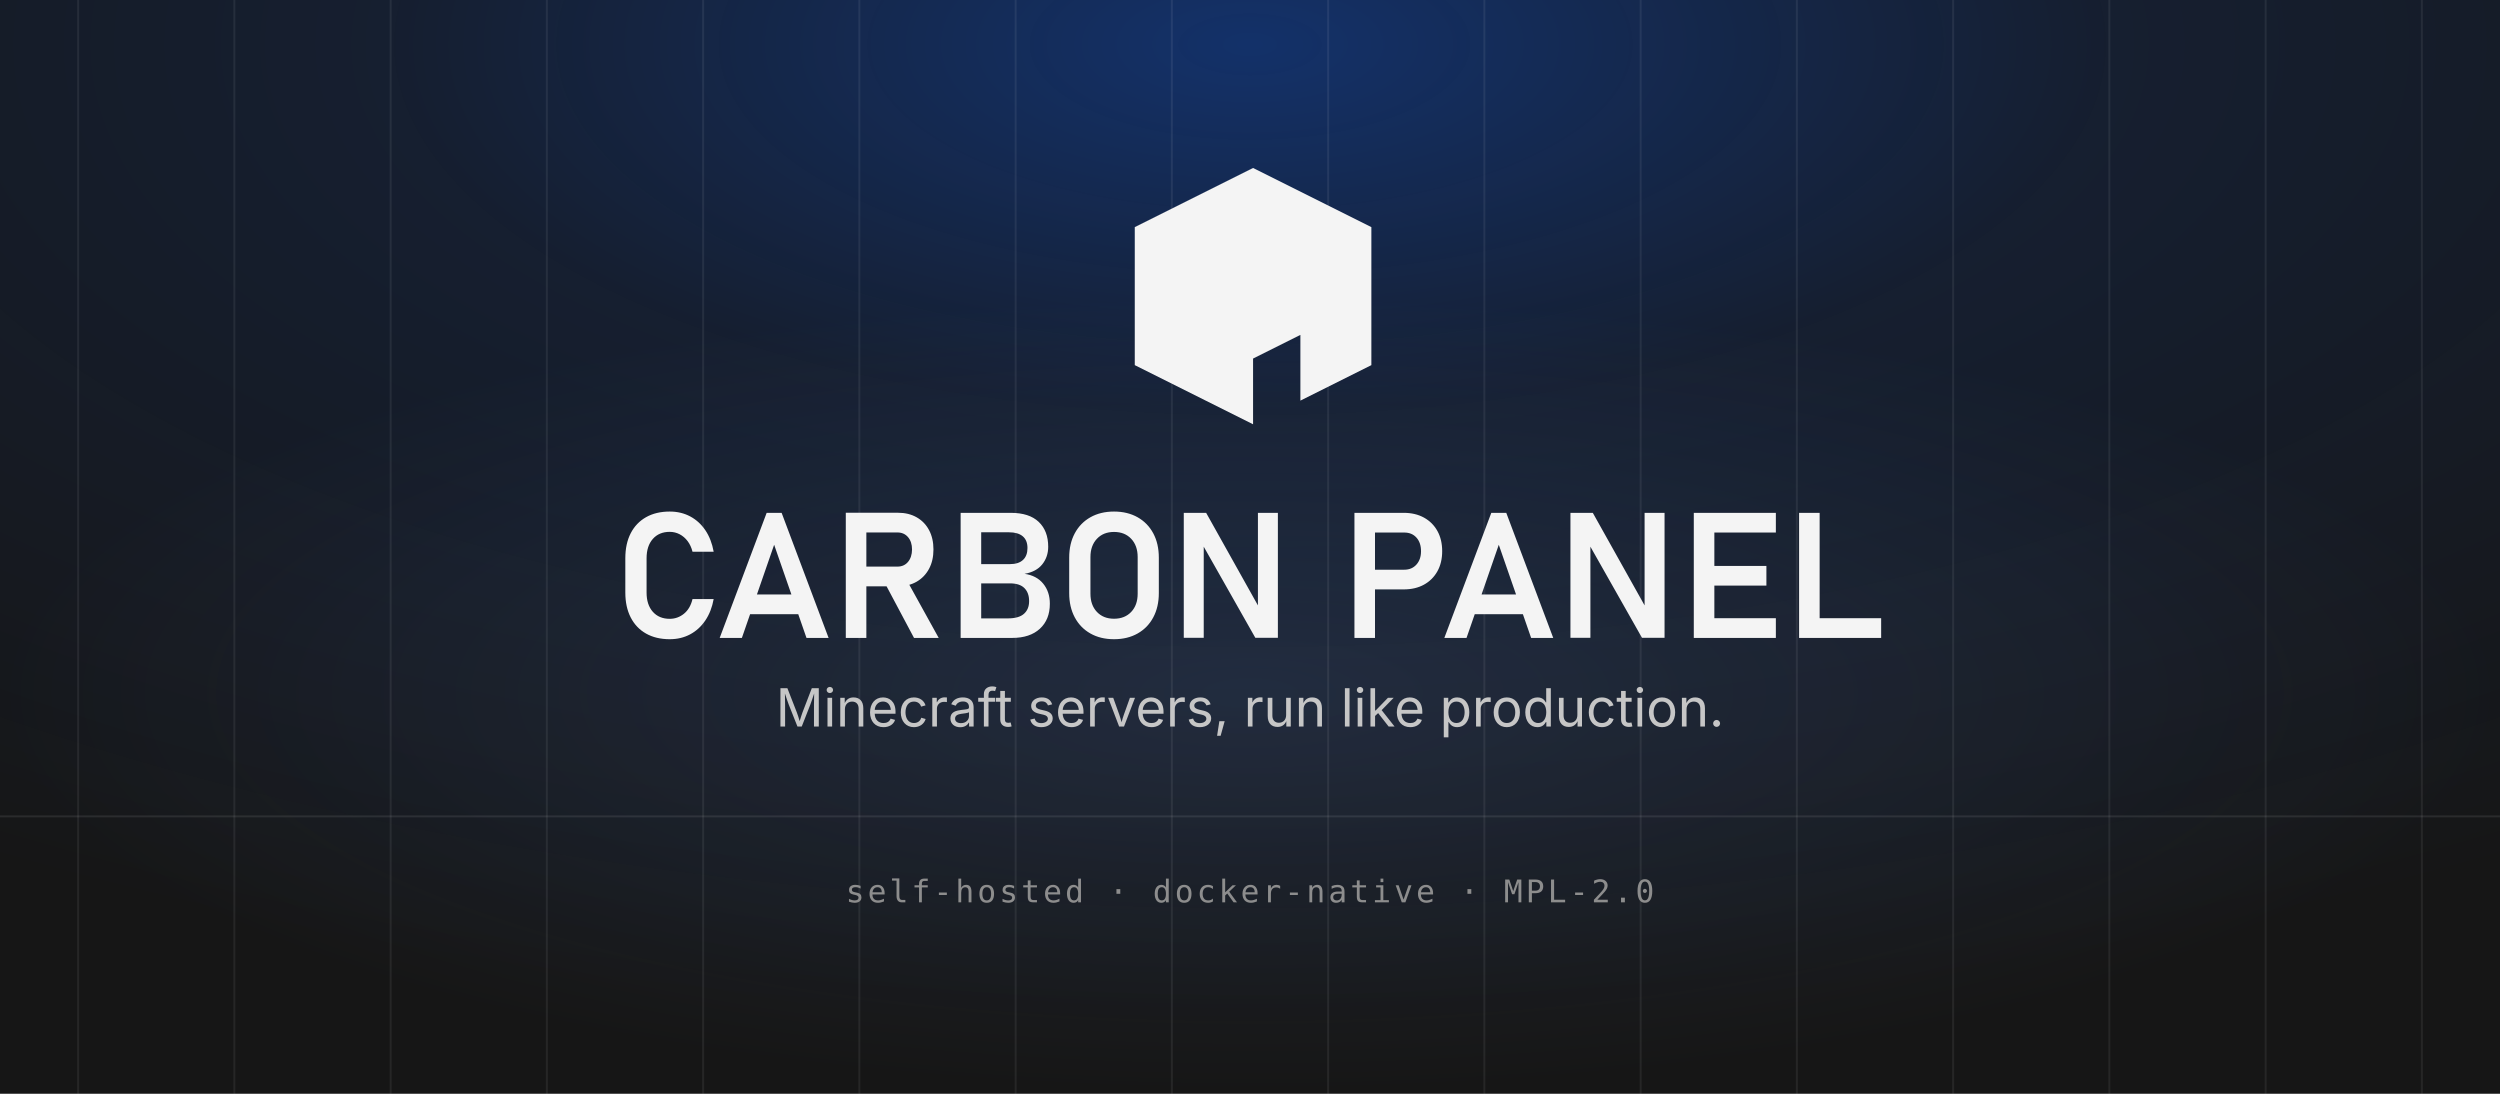
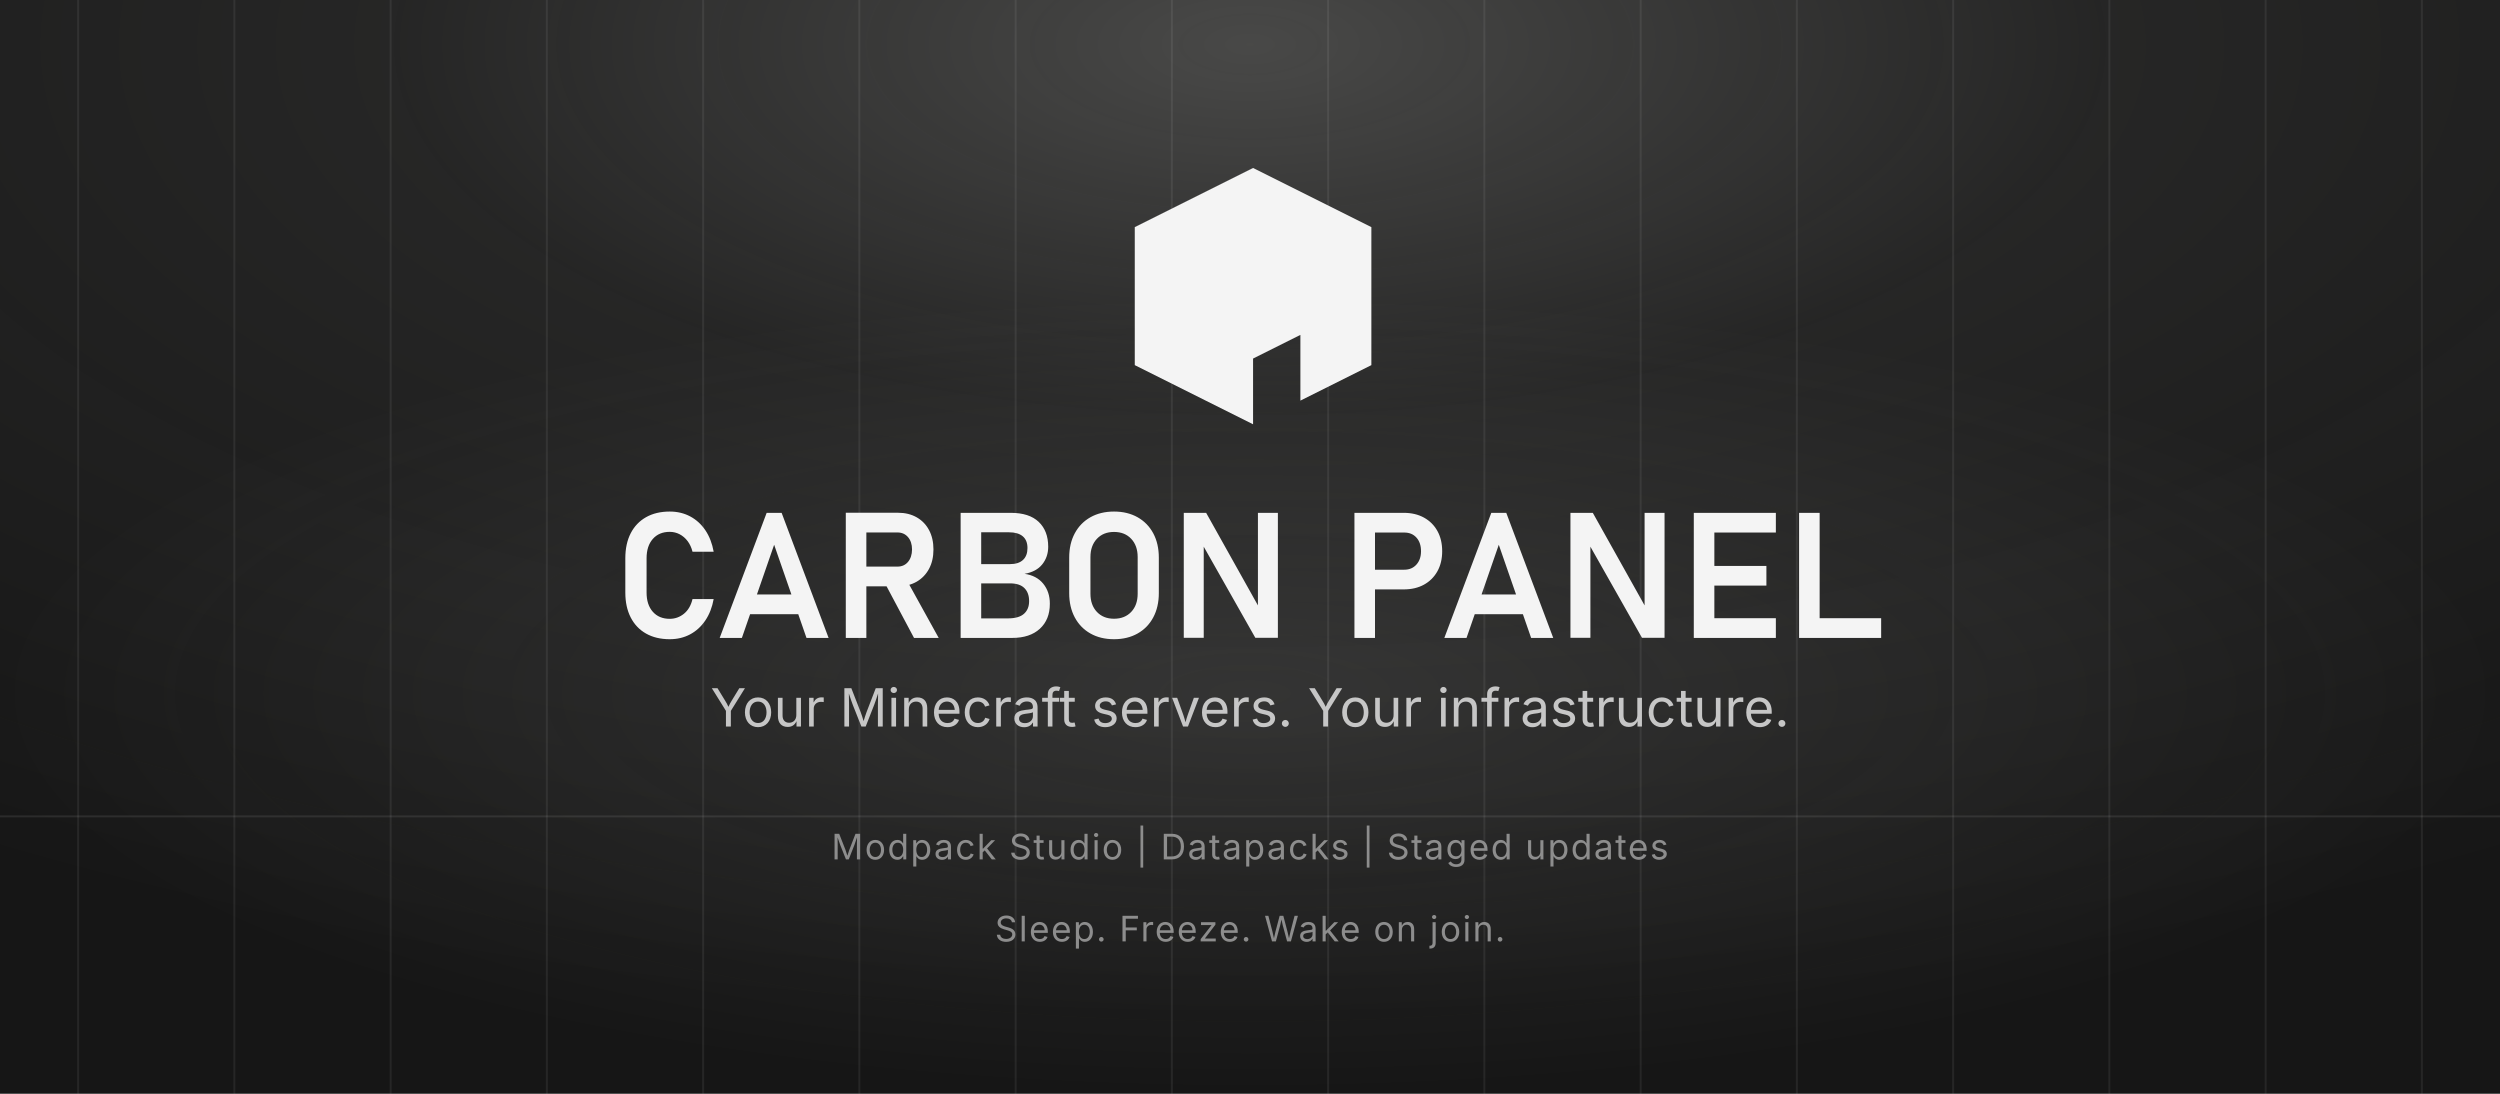
- <svg xmlns="http://www.w3.org/2000/svg" viewBox="0 0 1280 560" width="1280" height="560" role="img" aria-label="Carbon Panel — Minecraft servers, run like production.">
+ <svg xmlns="http://www.w3.org/2000/svg" viewBox="0 0 1280 560" width="1280" height="560" role="img" aria-label="Carbon Panel. Your Minecraft servers. Your infrastructure.">
  <defs>
    <linearGradient id="word" x1="0" y1="0" x2="1" y2="0">
      <stop offset="0" stop-color="#f4f4f4" />
-       <stop offset="1" stop-color="#78a9ff" />
+       <stop offset="1" stop-color="#d3d3cf" />
    </linearGradient>
    <radialGradient id="sky" cx="0.5" cy="0.04" r="0.9">
-       <stop offset="0" stop-color="#0f62fe" stop-opacity="0.36" />
-       <stop offset="0.38" stop-color="#0f62fe" stop-opacity="0.11" />
-       <stop offset="1" stop-color="#0f62fe" stop-opacity="0" />
+       <stop offset="0" stop-color="#a3a3a0" stop-opacity="0.36" />
+       <stop offset="0.38" stop-color="#a3a3a0" stop-opacity="0.11" />
+       <stop offset="1" stop-color="#a3a3a0" stop-opacity="0" />
    </radialGradient>
    <radialGradient id="pool" cx="0.5" cy="0.5" r="0.5">
-       <stop offset="0" stop-color="#78a9ff" stop-opacity="0.12" />
-       <stop offset="1" stop-color="#78a9ff" stop-opacity="0" />
+       <stop offset="0" stop-color="#d3d3cf" stop-opacity="0.12" />
+       <stop offset="1" stop-color="#d3d3cf" stop-opacity="0" />
    </radialGradient>
    <g id="mark" transform="translate(5 0) scale(1.346)" fill="#f4f4f4">
      <path d="M45 0 L90 22.5 L90 75 L63 88.5 L63 63.5 L45 72.5 L45 97.5 L0 75 L0 22.5 Z" />
    </g>
  </defs>
  <rect width="1280" height="560" fill="#161616" />
  <rect width="1280" height="560" fill="url(#sky)" />
  <rect x="0" y="150" width="1280" height="410" fill="url(#pool)" />
  <g stroke="#f4f4f4" stroke-opacity="0.075" stroke-width="1">
    <path d="M40 0V560M120 0V560M200 0V560M280 0V560M360 0V560M440 0V560M520 0V560M600 0V560M680 0V560M760 0V560M840 0V560M920 0V560M1000 0V560M1080 0V560M1160 0V560M1240 0V560" />
    <path d="M0 418H1280" stroke-opacity="0.09" />
  </g>
  <use href="#mark" x="576" y="86" />
  <g transform="translate(314 255) scale(2.2)">
    <g id="Selection">
      <g>
        <path d="M13.133 32.852 C11.011 32.852 9.176 32.415 7.627 31.541 C6.079 30.667 4.888 29.415 4.054 27.787 C3.22 26.159 2.803 24.23 2.803 22.001 L2.803 14.014 C2.803 11.758 3.22 9.82 4.054 8.198 C4.888 6.576 6.079 5.329 7.627 4.454 C9.176 3.58 11.011 3.143 13.133 3.143 C14.895 3.143 16.483 3.52 17.897 4.274 C19.312 5.028 20.49 6.103 21.431 7.497 C22.372 8.892 23.016 10.557 23.363 12.492 L23.363 12.492 L18.438 12.492 L18.438 12.492 C18.198 11.531 17.817 10.707 17.297 10.02 C16.776 9.332 16.159 8.802 15.445 8.428 C14.731 8.055 13.96 7.868 13.133 7.868 C11.478 7.868 10.167 8.418 9.199 9.519 C8.231 10.62 7.748 12.118 7.748 14.014 L7.748 22.001 C7.748 23.883 8.231 25.371 9.199 26.466 C10.167 27.56 11.478 28.107 13.133 28.107 C14.374 28.107 15.482 27.71 16.456 26.916 C17.43 26.122 18.091 24.984 18.438 23.503 L18.438 23.503 L23.363 23.503 L23.363 23.503 C23.016 25.425 22.368 27.086 21.421 28.488 C20.473 29.889 19.295 30.967 17.887 31.721 C16.479 32.475 14.895 32.852 13.133 32.852 Z M24.764 32.552 L35.695 3.443 L39.178 3.443 L50.109 32.552 L44.964 32.552 L37.437 10.871 L29.929 32.552 Z M29.909 27.026 L29.909 22.442 L45.224 22.442 L45.224 27.026 Z M56.095 20.54 L56.095 15.956 L66.125 15.956 C67.152 15.956 67.973 15.592 68.587 14.865 C69.201 14.137 69.514 13.173 69.528 11.972 L69.528 11.972 C69.528 10.784 69.218 9.826 68.597 9.099 C67.976 8.372 67.152 8.008 66.125 8.008 L56.095 8.008 L56.095 3.423 L66.265 3.423 C67.92 3.423 69.368 3.777 70.609 4.484 C71.85 5.192 72.811 6.186 73.492 7.467 C74.172 8.749 74.513 10.25 74.513 11.972 L74.513 11.972 C74.513 13.693 74.169 15.195 73.482 16.476 C72.794 17.757 71.833 18.755 70.599 19.469 C69.364 20.183 67.92 20.54 66.265 20.54 Z M54.113 32.552 L54.113 3.423 L58.897 3.423 L58.897 32.552 Z M69.988 32.552 L63.122 19.639 L68.086 18.718 L75.734 32.552 Z M83.241 32.552 L83.241 28.007 L91.83 28.007 C93.538 28.007 94.789 27.65 95.583 26.936 C96.377 26.222 96.774 25.251 96.774 24.023 L96.774 23.963 C96.774 22.695 96.411 21.694 95.683 20.96 C94.956 20.226 93.838 19.859 92.33 19.859 L83.241 19.859 L83.241 15.375 L92.33 15.375 C93.651 15.375 94.659 15.051 95.353 14.404 C96.047 13.757 96.394 12.833 96.394 11.631 L96.394 11.631 C96.394 10.43 96.027 9.519 95.293 8.899 C94.559 8.278 93.478 7.968 92.05 7.968 L83.241 7.968 L83.241 3.443 L92.51 3.443 C95.366 3.443 97.532 4.144 99.007 5.545 C100.481 6.947 101.219 8.875 101.219 11.331 L101.219 11.331 C101.219 12.906 100.758 14.271 99.837 15.425 C98.917 16.58 97.542 17.317 95.713 17.637 C97.582 17.904 99.03 18.668 100.058 19.929 C101.085 21.191 101.599 22.736 101.599 24.564 L101.599 24.624 C101.599 27.066 100.825 28.998 99.277 30.42 C97.729 31.841 95.587 32.552 92.851 32.552 Z M80.839 32.552 L80.839 3.443 L85.624 3.443 L85.624 32.552 Z M116.534 32.852 C114.438 32.852 112.607 32.408 111.038 31.521 C109.47 30.633 108.256 29.382 107.395 27.767 C106.534 26.152 106.104 24.27 106.104 22.122 L106.104 13.874 C106.104 11.711 106.534 9.826 107.395 8.218 C108.256 6.61 109.47 5.362 111.038 4.474 C112.607 3.587 114.438 3.143 116.534 3.143 C118.629 3.143 120.461 3.587 122.029 4.474 C123.597 5.362 124.812 6.61 125.673 8.218 C126.533 9.826 126.964 11.711 126.964 13.874 L126.964 22.122 C126.964 24.27 126.533 26.152 125.673 27.767 C124.812 29.382 123.597 30.633 122.029 31.521 C120.461 32.408 118.629 32.852 116.534 32.852 Z M116.534 28.087 C118.202 28.087 119.537 27.557 120.538 26.496 C121.539 25.435 122.039 24.023 122.039 22.262 L122.039 13.733 C122.039 11.972 121.539 10.557 120.538 9.489 C119.537 8.422 118.202 7.888 116.534 7.888 C114.879 7.888 113.551 8.422 112.55 9.489 C111.549 10.557 111.048 11.972 111.048 13.733 L111.048 22.262 C111.048 24.023 111.549 25.435 112.55 26.496 C113.551 27.557 114.879 28.087 116.534 28.087 Z M132.77 32.532 L132.77 3.443 L137.975 3.443 L150.507 25.845 L150.026 26.366 L150.026 3.443 L154.671 3.443 L154.671 32.532 L149.426 32.532 L136.934 10.47 L137.414 9.95 L137.414 32.532 Z M174.791 21.261 L174.791 16.676 L184.1 16.676 C185.261 16.676 186.198 16.279 186.912 15.485 C187.626 14.691 187.983 13.653 187.983 12.372 L187.983 12.372 C187.983 11.051 187.63 9.996 186.922 9.209 C186.215 8.422 185.274 8.028 184.1 8.028 L174.791 8.028 L174.791 3.443 L183.959 3.443 C185.761 3.443 187.333 3.814 188.674 4.554 C190.015 5.295 191.056 6.333 191.797 7.667 C192.538 9.002 192.908 10.57 192.908 12.372 L192.908 12.372 C192.908 14.16 192.535 15.722 191.787 17.057 C191.04 18.391 189.999 19.426 188.664 20.16 C187.329 20.894 185.761 21.261 183.959 21.261 Z M172.488 32.552 L172.488 3.443 L177.273 3.443 L177.273 32.552 Z M193.409 32.552 L204.339 3.443 L207.823 3.443 L218.753 32.552 L213.608 32.552 L206.081 10.871 L198.574 32.552 Z M198.554 27.026 L198.554 22.442 L213.869 22.442 L213.869 27.026 Z M222.757 32.532 L222.757 3.443 L227.962 3.443 L240.495 25.845 L240.014 26.366 L240.014 3.443 L244.659 3.443 L244.659 32.532 L239.414 32.532 L226.921 10.47 L227.402 9.95 L227.402 32.532 Z M251.465 32.552 L251.465 3.443 L256.25 3.443 L256.25 32.552 Z M253.447 32.552 L253.447 27.967 L270.564 27.967 L270.564 32.552 Z M253.447 20.38 L253.447 15.795 L268.362 15.795 L268.362 20.38 Z M253.447 8.028 L253.447 3.443 L270.564 3.443 L270.564 8.028 Z M275.969 32.552 L275.969 3.443 L280.754 3.443 L280.754 32.552 Z M278.211 32.552 L278.211 27.967 L295.068 27.967 L295.068 32.552 Z" fill="#f4f4f4" />
      </g>
    </g>
  </g>
-   <text x="640" y="372" text-anchor="middle" fill="#c6c6c6" font-family="IBM Plex Sans, Inter, -apple-system, Segoe UI, Roboto, Helvetica, Arial, sans-serif" font-size="27" font-weight="400">Minecraft servers, run like production.</text>
-   <text x="640" y="462" text-anchor="middle" fill="#8d8d8d" font-family="IBM Plex Mono, ui-monospace, SFMono-Regular, Menlo, Consolas, monospace" font-size="16" letter-spacing="1.6">self-hosted · docker-native · MPL-2.0</text>
+   <text x="640" y="372" text-anchor="middle" fill="#c6c6c6" font-family="Inter, system-ui, Segoe UI, Helvetica, Arial, sans-serif" font-size="27" font-weight="400">Your Minecraft servers. Your infrastructure.</text>
+   <text x="640" y="440" text-anchor="middle" fill="#8d8d8d" font-family="Inter, system-ui, Segoe UI, Helvetica, Arial, sans-serif" font-size="18" letter-spacing="0.8">Modpack Studio | Datapacks | Staged updates</text>
+   <text x="640" y="482" text-anchor="middle" fill="#8d8d8d" font-family="Inter, system-ui, Segoe UI, Helvetica, Arial, sans-serif" font-size="18" letter-spacing="0.8">Sleep. Freeze. Wake on join.</text>
</svg>
